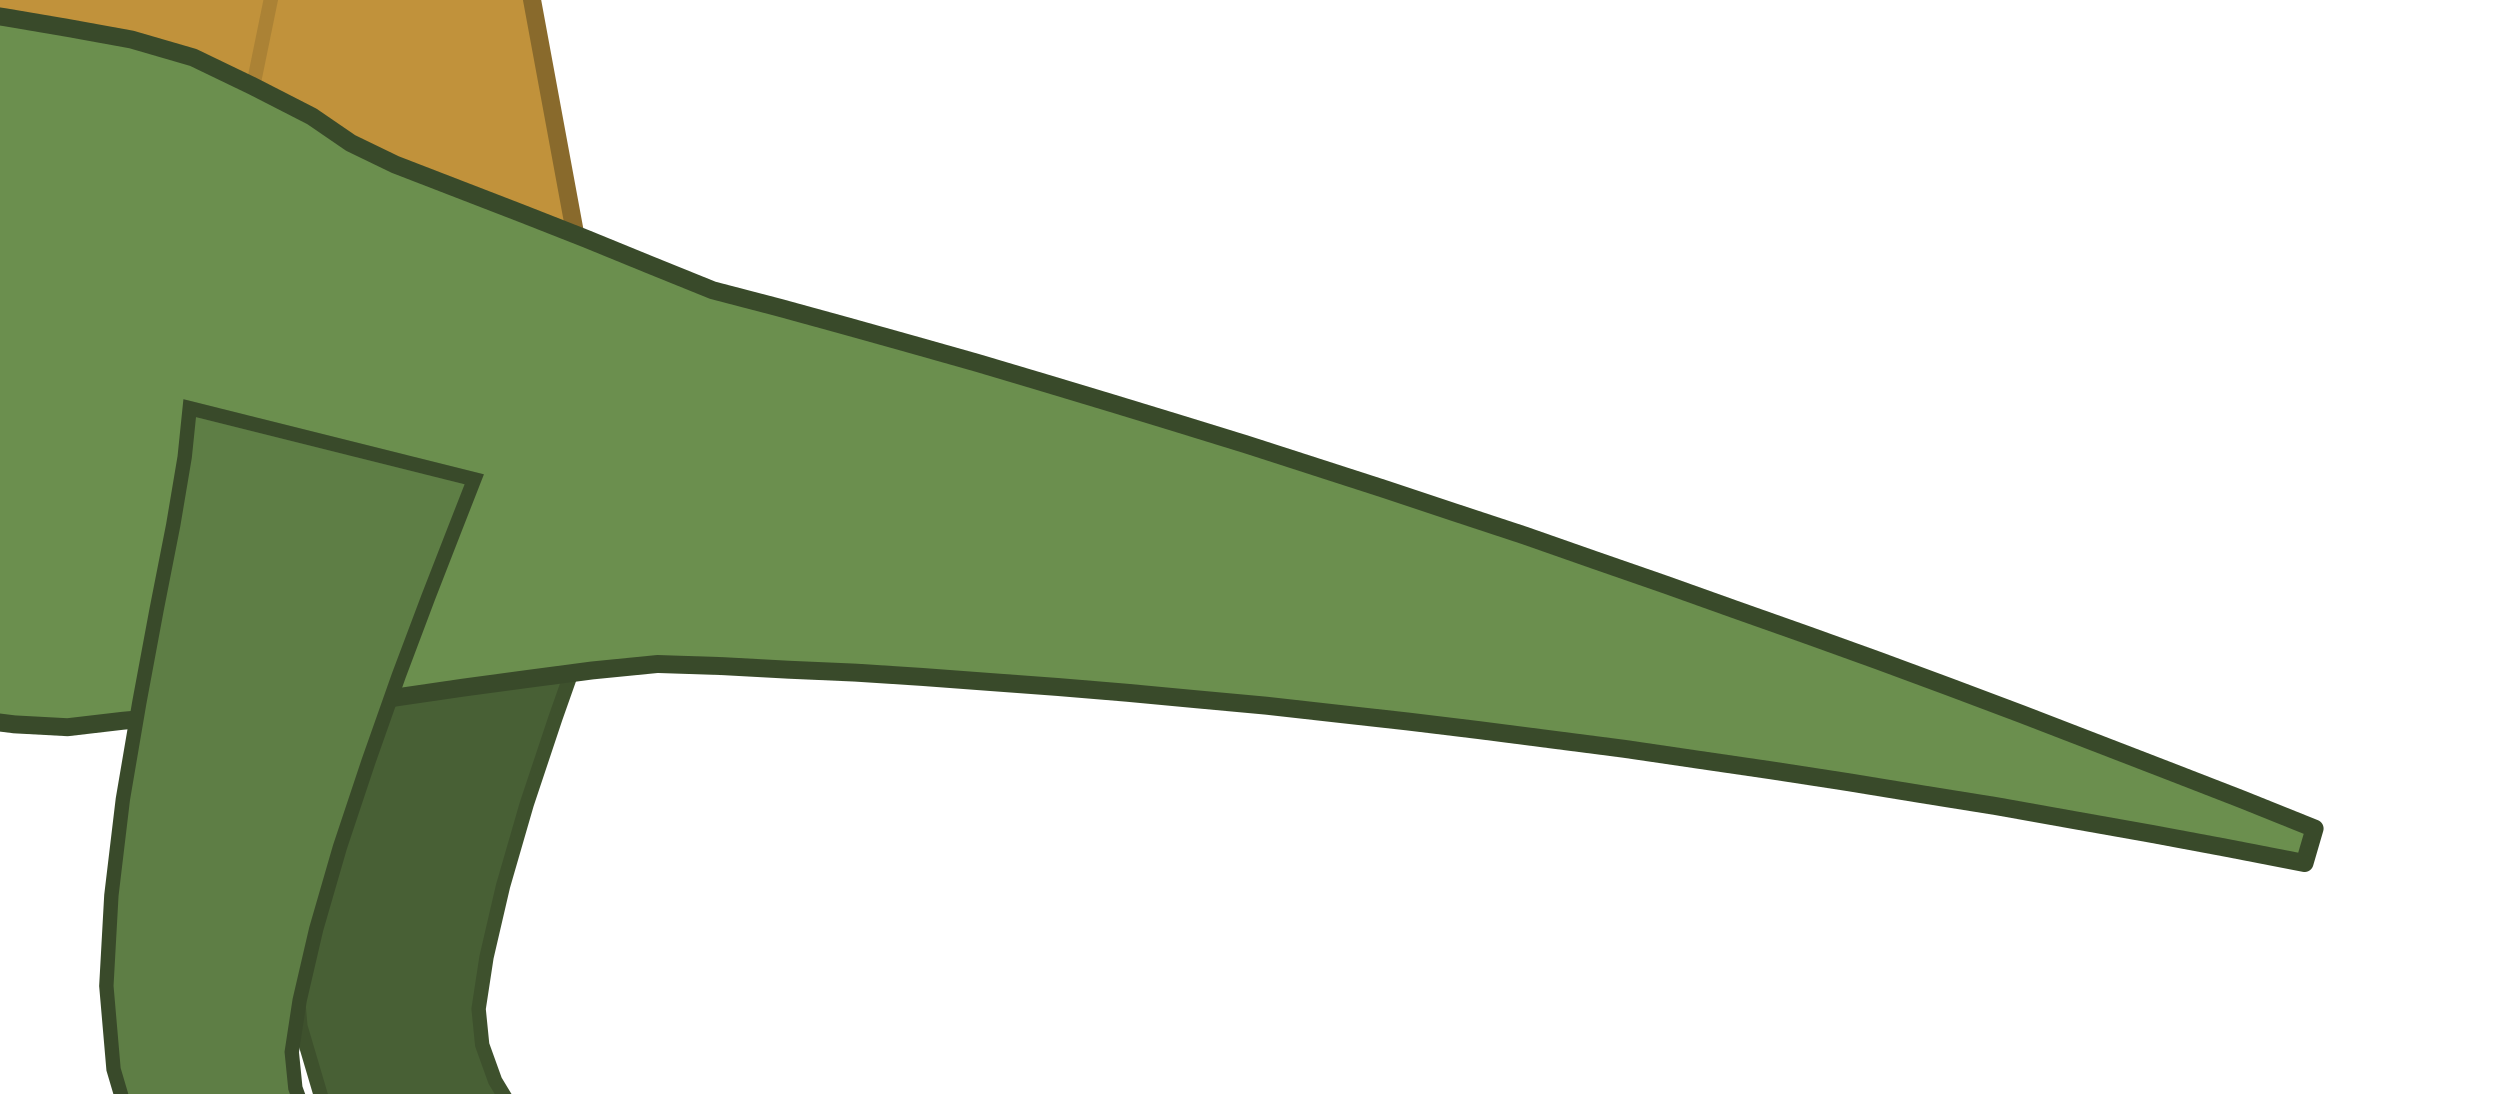
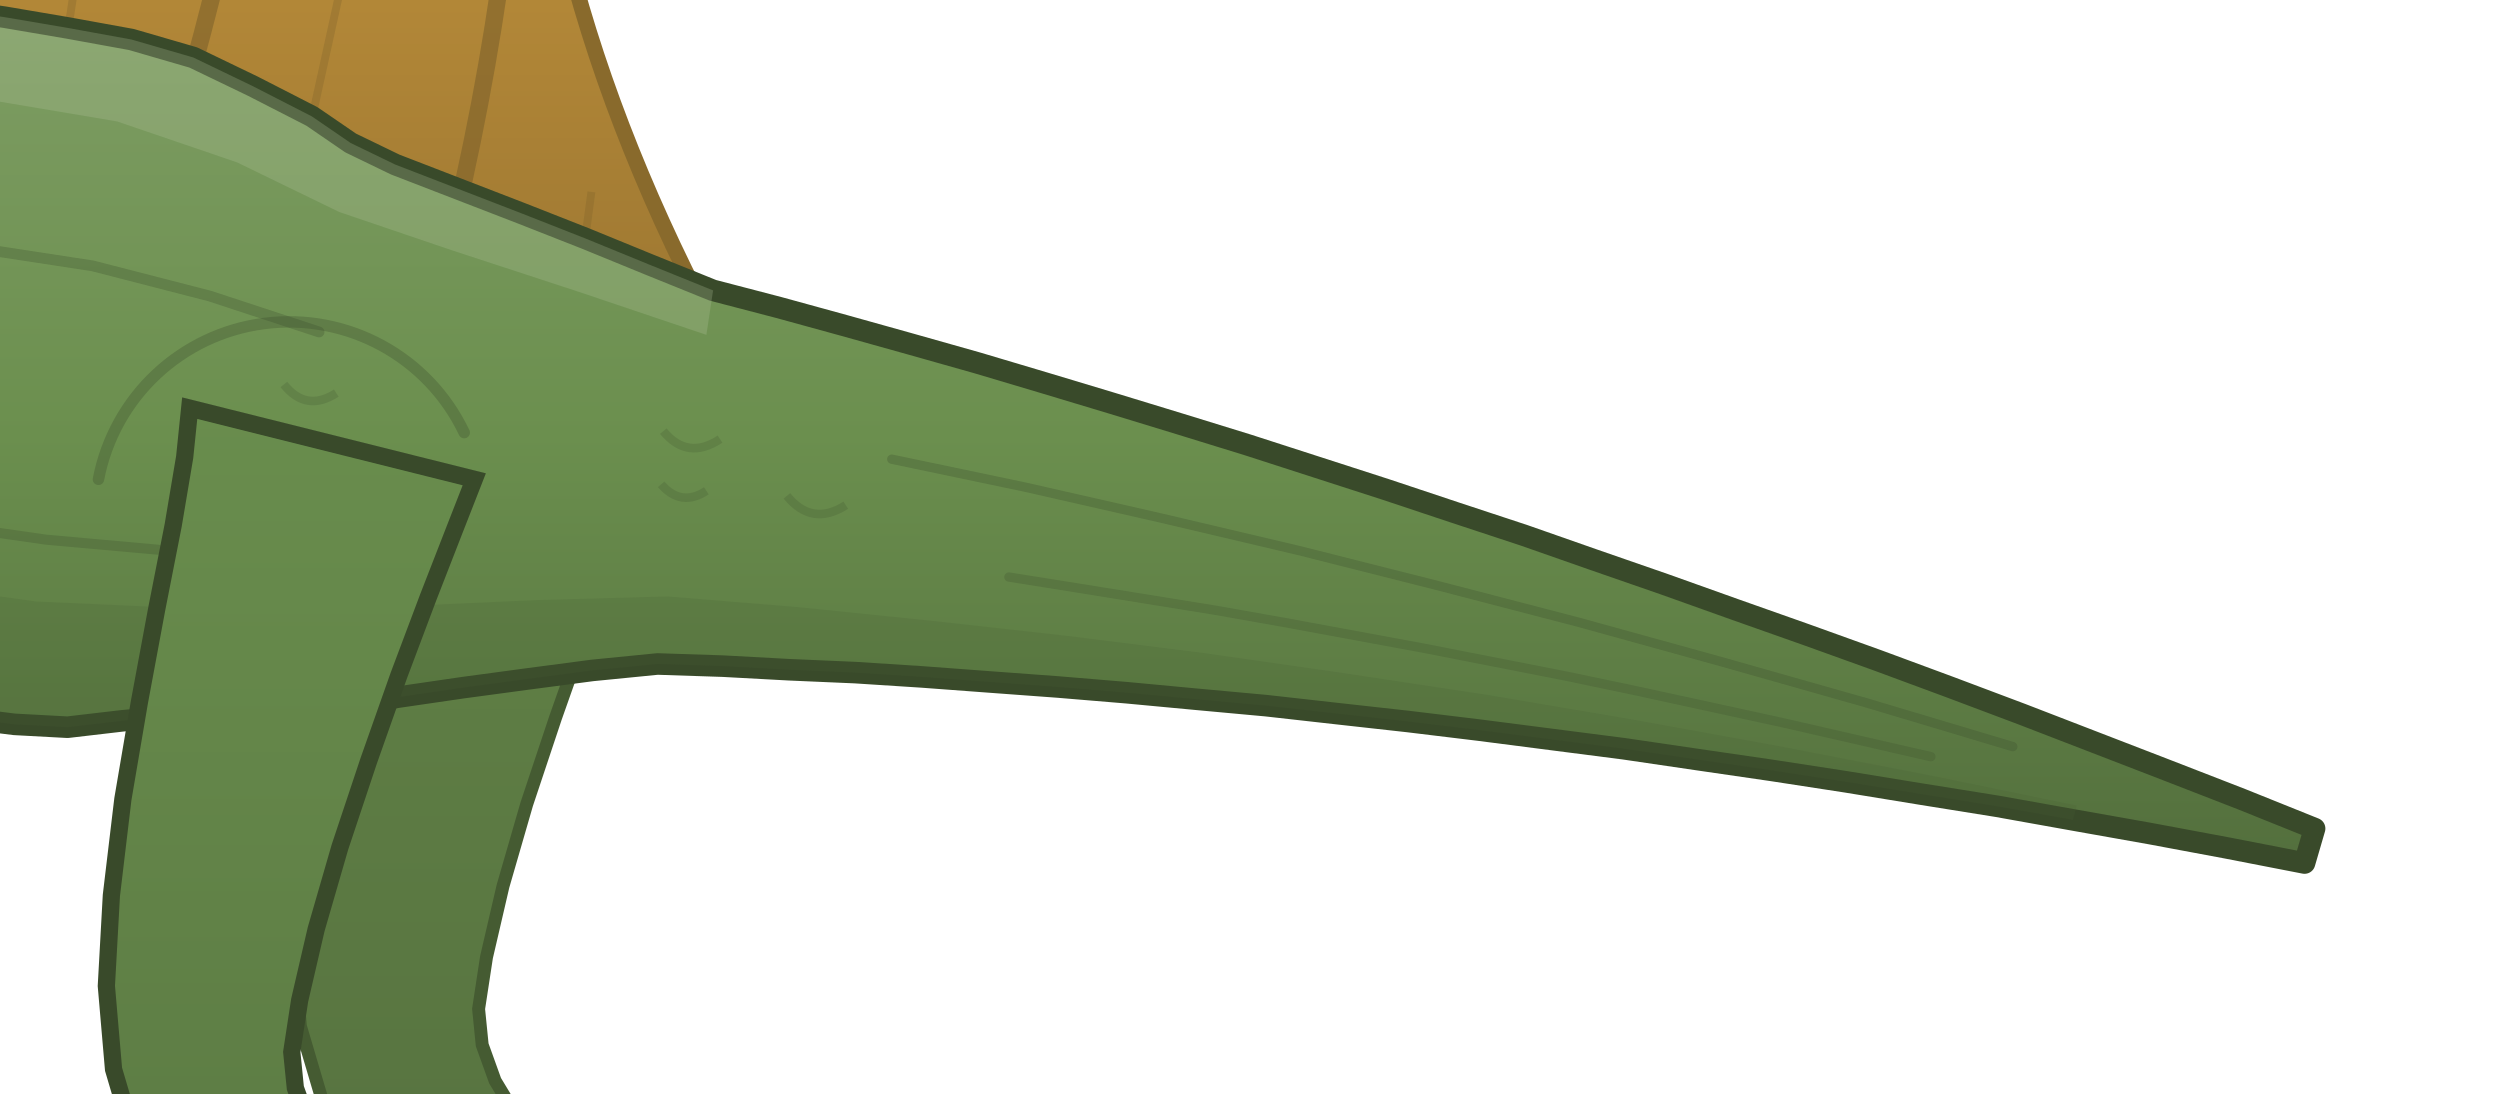
<svg xmlns="http://www.w3.org/2000/svg" viewBox="462.8 234.5 347.9 152.2" role="img" aria-label="Spinosaurus tail">
-   <path d="M515.2 285.3L514.5 292.1L512.9 301.6L510.6 313.3L508.2 326.2L505.9 339.7L504.3 353.1L503.6 365.7L504.6 377.3L507.7 387.8L512.8 396.6L518.8 403.5L525 409.2L530.6 413.9L535.3 417.8L538.4 420.9L540.1 423.2L539.7 425.7L538.4 428.8L536.2 432.3L533.3 435.9L530 439.4L526.7 442.8L523.6 445.9L521.4 448.5L536.6 459.5L537.8 457.3L540 454.4L543.1 450.5L546.4 445.8L549.8 440.6L552.5 434.7L554.2 428L553.9 420.8L552 413.5L548.2 407L543.7 401.2L539 395.6L534.9 390.2L531.7 384.9L529.9 379.9L529.4 374.9L530.5 367.7L532.8 357.8L536.1 346.4L540.1 334.4L544.3 322.5L548.4 311.6L552.1 302.1L554.8 295.2Z" fill="#486035" stroke="#3e512d" stroke-width="2" />
-   <ellipse cx="527" cy="461" rx="24.2" ry="6.5" fill="#486035" stroke="#3e512d" stroke-width="2" />
-   <path d="M378.3 284.2L378.3 287.4L378.3 291.7L378.3 296.7L378.2 302.3L378.1 308.2L377.9 314L377.7 319.4L377.4 324.2L376.8 328.7L376.1 333.4L375.2 338L374.3 342.6L373.5 346.8L372.7 350.6L372 353.8L371.6 356.3L377.9 357.8L378.6 355.4L379.5 352.3L380.6 348.6L381.8 344.3L383 339.8L384.2 335L385.2 330.2L386.1 325.4L387 320.4L387.8 314.8L388.5 308.9L389.1 303L389.7 297.4L390.3 292.3L390.8 288.1L391.2 285Z" fill="#486035" stroke="#3e512d" stroke-width="2" />
-   <path d="M374.7 357.1L365.7 366.1L379.7 364.1Z" fill="#486035" stroke="#3e512d" stroke-width="1.5" />
-   <path d="M543.7 271.7L543.7 271.7L519.6 141L460.7 89.2L392.8 127.6L366.7 253.2L366.7 253.2L392.8 239.3L445.5 238.4L497.2 250.5L543.7 271.7Z" fill="#c1923b" stroke="#896a2c" stroke-width="2.5" stroke-linejoin="round" />
-   <path d="M543.7 271.7L543.7 271.7" stroke="#997530" stroke-width="2" opacity="0.55" />
-   <path d="M497.2 250.5L519.6 141" stroke="#997530" stroke-width="2" opacity="0.55" />
-   <path d="M445.5 238.4L460.7 89.2" stroke="#997530" stroke-width="2" opacity="0.55" />
-   <path d="M392.8 239.3L392.8 127.6" stroke="#997530" stroke-width="2" opacity="0.55" />
-   <path d="M366.7 253.2L366.7 253.2" stroke="#997530" stroke-width="2" opacity="0.55" />
  <defs>
    <clipPath id="bod-part-spinosaurus-tail">
      <path d="M784.9 349.8L774.7 345.7L764.4 341.7L754.3 337.8L744.2 333.9L734.1 330.1L724.1 326.4L714.1 322.8L704.2 319.3L694.4 315.8L684.6 312.4L674.9 309L665.2 305.8L655.6 302.6L646 299.5L636.4 296.4L627 293.5L617.5 290.6L608.2 287.8L598.8 285L589.6 282.4L580.3 279.8L571.2 277.3L562 274.9L553.1 271.3L544.3 267.7L535.4 264.2L526.6 260.8L517.8 257.4L511.6 254.4L506.2 250.7L498 246.5L489.7 242.5L481.1 240L472.3 238.4L463.5 236.9L454.7 235.6L445.9 234.4L437.1 233.4L428.2 232.5L419.4 231.8L410.5 232.8L401.6 234L392.8 235.3L384 236.8L375.3 238.4L366.6 240.2L358 242.1L362.2 245.2L369.1 250L361.4 248.2L353.8 246.6L346.3 245.4L338.9 244.5L331.6 243.8L324.9 242.4L319.4 239L313.8 235.9L308.1 232.9L302.3 230.1L296.4 227.5L290.4 225.2L284.4 223L278 222.6L271.6 222.7L265.2 223.1L258.9 223.6L252.7 224.4L246.6 225.5L240.5 226.8L234.4 228.3L228.5 230L222.6 231.9L216.8 234L211.1 236.3L205.4 238.8L199.8 241.5L194.3 244.4L197.7 255.8L203.7 255.2L209.4 254.9L215 254.8L220.5 254.9L226 255.3L231.3 255.8L236.5 256.5L241.5 257.4L246.5 258.5L251.4 259.7L256.1 261.2L260.8 262.8L265.3 264.6L269.7 266.5L274.1 268.3L278.9 268.8L283.6 269.5L288.4 270.4L293.3 271.5L298.2 272.7L303.1 274.2L308.1 275.9L311.9 280L315.1 285.2L318 290.6L320.9 296L323.6 301.6L326.2 307.2L343.3 320L363.5 321.9L370.9 322.8L378.3 323.9L385.6 325.1L392.8 326.4L400 327.9L407.2 329.5L414.3 331.1L421.5 331.3L428.7 331.7L435.9 332.2L443.1 332.8L450.3 333.5L457.6 334.4L464.8 335.3L472.2 335.7L479.9 334.8L487.7 334.1L498.4 334L509.6 332.9L518.3 331.5L527.2 330.2L536.1 329L545.2 327.8L554.3 326.9L563.4 327.2L572.6 327.7L581.8 328.1L591.1 328.7L600.5 329.4L610 330.1L619.6 330.9L629.2 331.8L639 332.7L648.8 333.8L658.7 334.9L668.6 336.1L678.7 337.4L688.8 338.7L699 340.2L709.3 341.7L719.7 343.3L730.1 345L740.7 346.7L751.3 348.6L762 350.5L772.7 352.5L783.5 354.6Z" />
    </clipPath>
+     <linearGradient id="gb-part-spinosaurus-tail" x1="0" y1="0" x2="0" y2="1">
+       <stop offset="0" stop-color="#82a068" />
+       <stop offset="0.55" stop-color="#6b8f4e" />
+       <stop offset="1" stop-color="#536f3d" />
+     </linearGradient>
+     <linearGradient id="gl-part-spinosaurus-tail" x1="0" y1="0" x2="0" y2="1">
+       <stop offset="0" stop-color="#698d4d" />
+       <stop offset="0.55" stop-color="#5e7e45" />
+       <stop offset="1" stop-color="#526c3c" />
+     </linearGradient>
+     <linearGradient id="gf-part-spinosaurus-tail" x1="0" y1="0" x2="0" y2="1">
+       <stop offset="0" stop-color="#628347" />
+       <stop offset="0.55" stop-color="#597641" />
+       <stop offset="1" stop-color="#506a3a" />
+     </linearGradient>
+     <linearGradient id="sl-part-spinosaurus-tail" x1="0" y1="0" x2="0" y2="1">
+       <stop offset="0" stop-color="#d3b171" />
+       <stop offset="0.55" stop-color="#c1923b" />
+       <stop offset="1" stop-color="#9e7832" />
+     </linearGradient>
  </defs>
-   <path d="M784.9 349.8L774.7 345.7L764.4 341.7L754.3 337.8L744.2 333.9L734.1 330.1L724.1 326.4L714.1 322.8L704.2 319.3L694.4 315.8L684.6 312.4L674.9 309L665.2 305.8L655.6 302.6L646 299.5L636.4 296.4L627 293.5L617.5 290.6L608.2 287.8L598.8 285L589.6 282.4L580.3 279.8L571.2 277.3L562 274.9L553.1 271.3L544.3 267.7L535.4 264.2L526.6 260.8L517.8 257.4L511.6 254.4L506.2 250.7L498 246.5L489.7 242.5L481.1 240L472.3 238.4L463.5 236.9L454.7 235.6L445.9 234.4L437.1 233.4L428.2 232.5L419.4 231.8L410.5 232.8L401.6 234L392.8 235.3L384 236.8L375.3 238.4L366.6 240.2L358 242.1L362.2 245.2L369.1 250L361.4 248.2L353.8 246.6L346.3 245.4L338.9 244.5L331.6 243.8L324.9 242.4L319.4 239L313.8 235.9L308.1 232.9L302.3 230.1L296.4 227.5L290.4 225.2L284.4 223L278 222.6L271.6 222.7L265.2 223.1L258.9 223.6L252.7 224.4L246.6 225.5L240.5 226.8L234.4 228.3L228.5 230L222.6 231.9L216.8 234L211.1 236.3L205.4 238.8L199.8 241.5L194.3 244.4L197.7 255.8L203.7 255.2L209.4 254.9L215 254.8L220.5 254.9L226 255.3L231.3 255.8L236.5 256.5L241.5 257.4L246.5 258.5L251.4 259.7L256.1 261.2L260.8 262.8L265.3 264.6L269.7 266.5L274.1 268.3L278.9 268.8L283.6 269.5L288.4 270.4L293.3 271.5L298.2 272.7L303.1 274.2L308.1 275.9L311.9 280L315.1 285.2L318 290.6L320.9 296L323.6 301.6L326.2 307.2L343.3 320L363.5 321.9L370.9 322.8L378.3 323.9L385.6 325.1L392.8 326.4L400 327.9L407.2 329.5L414.3 331.1L421.5 331.3L428.7 331.7L435.9 332.2L443.1 332.8L450.3 333.5L457.6 334.4L464.8 335.3L472.2 335.7L479.9 334.8L487.7 334.1L498.4 334L509.6 332.9L518.3 331.5L527.2 330.2L536.1 329L545.2 327.8L554.3 326.9L563.4 327.2L572.6 327.7L581.8 328.1L591.1 328.7L600.5 329.4L610 330.1L619.6 330.9L629.2 331.8L639 332.7L648.8 333.8L658.7 334.9L668.6 336.1L678.7 337.4L688.8 338.7L699 340.2L709.3 341.7L719.7 343.3L730.1 345L740.7 346.7L751.3 348.6L762 350.5L772.7 352.5L783.5 354.6Z" fill="#6b8f4e" stroke="#394a2a" stroke-width="2.5" stroke-linejoin="round" />
+   <path d="M515.2 285.3L514.5 292.1L512.9 301.6L510.6 313.3L508.2 326.2L505.9 339.7L504.3 353.1L503.6 365.7L504.6 377.3L507.7 387.8L512.8 396.6L518.8 403.5L525 409.2L530.6 413.9L535.3 417.8L538.4 420.9L540.1 423.2L539.7 425.7L538.4 428.8L536.2 432.3L533.3 435.9L530 439.4L526.7 442.8L523.6 445.9L521.4 448.5L536.6 459.5L537.8 457.3L540 454.4L543.1 450.5L546.4 445.8L549.8 440.6L552.5 434.7L554.2 428L553.9 420.8L552 413.5L548.2 407L543.7 401.2L539 395.6L534.9 390.2L531.7 384.9L529.9 379.9L529.4 374.9L530.5 367.7L532.8 357.8L536.1 346.4L540.1 334.4L544.3 322.5L548.4 311.6L552.1 302.1L554.8 295.2Z" fill="url(#gf-part-spinosaurus-tail)" stroke="#455b32" stroke-width="1.8" />
+   <ellipse cx="527" cy="461" rx="24.2" ry="6.5" fill="url(#gf-part-spinosaurus-tail)" stroke="#455b32" stroke-width="2" />
+   <path d="M519.7 456.8L518.1 463M529.9 456.8L528.3 463" fill="none" stroke="#394a2a" stroke-width="1.2" opacity="0.45" />
+   <path d="M378.3 284.2L378.3 287.4L378.3 291.7L378.3 296.7L378.2 302.3L378.1 308.2L377.9 314L377.7 319.4L377.4 324.2L376.8 328.7L376.1 333.4L375.2 338L374.3 342.6L373.5 346.8L372.7 350.6L372 353.8L371.6 356.3L377.9 357.8L378.6 355.4L379.5 352.3L380.6 348.6L381.8 344.3L383 339.8L384.2 335L385.2 330.2L386.1 325.4L387 320.4L387.8 314.8L388.5 308.9L389.1 303L389.7 297.4L390.3 292.3L390.8 288.1L391.2 285Z" fill="url(#gf-part-spinosaurus-tail)" stroke="#455b32" stroke-width="1.8" />
+   <path d="M374.7 357.1L365.7 366.1L379.7 364.1Z" fill="url(#gf-part-spinosaurus-tail)" stroke="#455b32" stroke-width="1.5" />
+   <path d="M561.5 278.8Q533.2 224.7 536.7 175.2Q521.5 162.6 511.4 126.6Q488.3 132.6 469.8 108.5Q440.9 126.8 414.5 114.9Q393.4 145.6 372.3 152.3Q369.7 205.8 366.7 253.2Q374.7 259.3 366.7 253.2L366.7 253.2L375.5 242.4L410.3 236.8L454.2 239.6L489 246.4L526.2 264.7L561.5 278.8Z" fill="url(#sl-part-spinosaurus-tail)" stroke="#896a2c" stroke-width="2.2" stroke-linejoin="round" />
+   <path d="M526.2 264.7Q536.1 222.5 536.2 179.2" fill="none" stroke="#7d6129" stroke-width="2.4" opacity="0.6" stroke-linecap="round" />
+   <path d="M489 246.4Q504.7 189.4 510.7 130.5" fill="none" stroke="#7d6129" stroke-width="2.4" opacity="0.6" stroke-linecap="round" />
+   <path d="M454.2 239.6Q466.8 176.6 469.4 112.5" fill="none" stroke="#7d6129" stroke-width="2.4" opacity="0.6" stroke-linecap="round" />
+   <path d="M410.3 236.8Q417.3 178 414.3 118.9" fill="none" stroke="#7d6129" stroke-width="2.4" opacity="0.6" stroke-linecap="round" />
+   <path d="M375.5 242.4Q379 199.2 372.5 156.3" fill="none" stroke="#7d6129" stroke-width="2.4" opacity="0.6" stroke-linecap="round" />
+   <path d="M543.7 271.7L545.1 261.2" stroke="#7d6129" stroke-width="1.1" opacity="0.32" />
+   <path d="M505.4 254.6L519.3 191.5" stroke="#7d6129" stroke-width="1.1" opacity="0.32" />
+   <path d="M471.7 242.3L484.4 159.6" stroke="#7d6129" stroke-width="1.1" opacity="0.32" />
+   <path d="M436.7 237.4L443.8 154" stroke="#7d6129" stroke-width="1.1" opacity="0.32" />
+   <path d="M392.8 239.3L392.8 174.6" stroke="#7d6129" stroke-width="1.1" opacity="0.32" />
+   <path d="M358.3 246.1L357.6 235.5" stroke="#7d6129" stroke-width="1.1" opacity="0.32" />
+   <path d="M784.9 349.8L774.7 345.7L764.4 341.7L754.3 337.8L744.2 333.9L734.1 330.1L724.1 326.4L714.1 322.8L704.2 319.3L694.4 315.8L684.6 312.4L674.9 309L665.2 305.8L655.6 302.6L646 299.5L636.4 296.4L627 293.5L617.5 290.6L608.2 287.8L598.8 285L589.6 282.4L580.3 279.8L571.2 277.3L562 274.9L553.1 271.3L544.3 267.7L535.4 264.2L526.6 260.8L517.8 257.4L511.6 254.4L506.2 250.7L498 246.5L489.7 242.5L481.1 240L472.3 238.4L463.5 236.9L454.7 235.6L445.9 234.4L437.1 233.4L428.2 232.5L419.4 231.8L410.5 232.8L401.6 234L392.8 235.3L384 236.8L375.3 238.4L366.6 240.2L358 242.1L362.2 245.2L369.1 250L361.4 248.2L353.8 246.6L346.3 245.4L338.9 244.5L331.6 243.8L324.9 242.4L319.4 239L313.8 235.9L308.1 232.9L302.3 230.1L296.4 227.5L290.4 225.2L284.4 223L278 222.6L271.6 222.7L265.2 223.1L258.9 223.6L252.7 224.4L246.6 225.5L240.5 226.8L234.4 228.3L228.5 230L222.6 231.9L216.8 234L211.1 236.3L205.4 238.8L199.8 241.5L194.3 244.4L197.7 255.8L203.7 255.2L209.4 254.9L215 254.8L220.5 254.9L226 255.3L231.3 255.8L236.5 256.5L241.5 257.4L246.5 258.5L251.4 259.7L256.1 261.2L260.8 262.8L265.3 264.6L269.7 266.5L274.1 268.3L278.9 268.8L283.6 269.5L288.4 270.4L293.3 271.5L298.2 272.7L303.1 274.2L308.1 275.9L311.9 280L315.1 285.2L318 290.6L320.9 296L323.6 301.6L326.2 307.2L343.3 320L363.5 321.9L370.9 322.8L378.3 323.9L385.6 325.1L392.8 326.4L400 327.9L407.2 329.5L414.3 331.1L421.5 331.3L428.7 331.7L435.9 332.2L443.1 332.8L450.3 333.5L457.6 334.4L464.8 335.3L472.2 335.7L479.9 334.8L487.7 334.1L498.4 334L509.6 332.9L518.3 331.5L527.2 330.2L536.1 329L545.2 327.8L554.3 326.9L563.4 327.2L572.6 327.7L581.8 328.1L591.1 328.7L600.5 329.4L610 330.1L619.6 330.9L629.2 331.8L639 332.7L648.8 333.8L658.7 334.9L668.6 336.1L678.7 337.4L688.8 338.7L699 340.2L709.3 341.7L719.7 343.3L730.1 345L740.7 346.7L751.3 348.6L762 350.5L772.7 352.5L783.5 354.6Z" fill="url(#gb-part-spinosaurus-tail)" stroke="#394a2a" stroke-width="3" stroke-linejoin="round" />
+   <g clip-path="url(#bod-part-spinosaurus-tail)">
+     <path d="M751.2 348.8L730.1 345.3L709.2 342.1L688.7 339.2L668.5 336.6L648.6 334.4L629.1 332.5L609.9 330.9L591 329.6L572.4 328.6L554.2 328L536 330.2L518.1 332.9L498.2 335.6L479.6 336.6L464.5 337.2L450.1 335.4L435.7 334.1L421.4 333.3L407.1 331.4L392.8 328.3L378.3 325.6L363.6 323.4L325.3 308.4L320.2 297L314.6 286.1L307.8 276.6L311.1 269.9L319.4 277.9L326.8 287.1L333.9 296.9L362.5 307.5L377.7 308.5L392.8 310L407.8 312.1L422.7 313.6L437.7 314.6L452.7 316.1L467.8 318.2L483.2 318.9L500.8 319.7L519.8 318.8L537.6 318L555.7 317.5L574 319L592.5 320.9L611.4 323L630.5 325.4L650 328.2L669.8 331.2L689.8 334.6L710.2 338.3L730.9 342.3L751.8 346.6Z" fill="#475d34" opacity="0.2" />
+     <path d="M562.2 273.8L544.4 266.5L526.8 259.3L511.8 252.8L498.4 244.8L481.4 238.1L463.8 235L446.1 232.5L428.4 230.6L410.5 230.9L392.8 233.5L375.3 236.7L357.9 240.5L370 248.9L354.5 245.7L339.4 243.7L325.3 241.8L314.1 235.1L302.5 229.3L290.7 224.3L278.2 221.7L265.3 222.3L252.7 223.7L240.4 226.1L228.4 229.4L216.7 233.6L205.3 238.5L205.9 240.7L217.3 236.5L228.8 233.1L240.6 230.4L252.6 228.7L264.7 227.8L277 227.9L289 230.4L300.6 234.9L311.9 240.3L322.9 246.4L336 249.4L349.9 252.6L364 256.9L358.7 251.7L375.7 248.6L392.8 246.2L410.1 244.4L427.4 244.4L444.7 246.2L461.9 248.5L479.1 251.4L495.8 257.1L510 264L525.6 269.3L543.3 275.1L561.1 281.1Z" fill="#b4c59f" opacity="0.26" />
+   </g>
+   <g clip-path="url(#bod-part-spinosaurus-tail)">
+     <g fill="none" stroke="#394a2a" stroke-width="1.2" opacity="0.2">
+       <path d="M328.8 269.8Q323.4 270.9 321.8 265.7" />
+       <path d="M342.1 290.9Q338.1 291.3 337.4 287.4" />
+       <path d="M312.8 260.1Q309.1 261.3 307.6 257.7" />
+       <path d="M397 295.4Q392.8 299.2 388.6 295.4" />
+       <path d="M411.5 289.8Q408.5 292.4 405.6 289.6" />
+       <path d="M563 295.6Q558.5 298.6 555.1 294.5" />
+       <path d="M445.9 273.3Q441.6 276.4 438 272.5" />
+       <path d="M352.4 296.3Q348.8 298.2 346.5 294.8" />
+       <path d="M515.9 312.7Q511.4 316 507.7 311.8" />
+       <path d="M309.8 252.4Q306.3 253.6 304.7 250.2" />
+       <path d="M305.7 250.4Q300.6 252.4 298.1 247.5" />
+       <path d="M372.3 274.6Q368.6 278.3 364.6 275" />
+       <path d="M321.8 257.7Q316.6 259.1 314.6 254.1" />
+       <path d="M453.6 272.7Q450 275.2 447.1 271.9" />
+       <path d="M451 294Q447.4 296.5 444.6 293.2" />
+       <path d="M438.3 261.5Q434.4 264.4 431.1 260.9" />
+       <path d="M306.4 263.6Q301.3 265.3 299.1 260.5" />
+       <path d="M580.5 304.8Q575.8 307.8 572.3 303.5" />
+       <path d="M339.9 262.3Q335.2 263.1 333.9 258.6" />
+       <path d="M509.6 289.2Q505.4 291.9 502.3 288" />
+       <path d="M345.7 266.6Q339.9 267.5 338.5 261.8" />
+       <path d="M561.1 302.8Q557.6 305.1 554.8 301.9" />
+     </g>
+     <g fill="none" stroke="#394a2a" stroke-linecap="round">
+       <path d="M319 254.1L308.3 248.8L297.4 244.2L291.9 242.2L280.8 238.9L275.1 238L263.7 237L258 236.8L246.5 237L240.8 237.5" stroke-width="1.5" opacity="0.3" />
+       <path d="M313.7 264.9L303.3 260.6L298.2 258.7L293 257.1L282.7 254.4L277.5 253.4L267.4 250.7L262.2 249.7L257 248.8" stroke-width="1.3" opacity="0.26" />
+       <path d="M507.2 280.7L492 275.7L475.7 271.5L450.9 267.7L434.3 265.8L417.7 264.6L401.1 265L384.5 265.9L368.1 267.4" stroke-width="1.5" opacity="0.28" />
+       <path d="M484.8 311L469.2 309.6L453.9 307.4L431 305.2L415.7 304.3L400.5 302.5L377.5 300.8L362 300.3L337.8 291.8" stroke-width="1.4" opacity="0.26" />
+       <path d="M742.9 338.4L722.5 332.3L702.4 326.6L682.5 321.1L662.9 316L643.5 311.1L624.4 306.6L605.5 302.3L586.9 298.4" stroke-width="1.3" opacity="0.28" />
+       <path d="M731.5 339.8L711 335.1L690.8 330.7L680.8 328.6L660.9 324.7L641.4 321.1L631.8 319.4L612.6 316.3L603.2 314.8" stroke-width="1.3" opacity="0.24" />
+       <path d="M476.5 301.2A27 27 0 0 1 527.4 294.7" stroke-width="1.6" opacity="0.3" />
+       <path d="M344.3 292.1A17.7 17.7 0 0 1 375.1 288.2" stroke-width="1.4" opacity="0.26" />
+     </g>
+   </g>
  <path d="M251.5 256.7L246.5 255.5L236.2 253.5L230.9 252.8L220 252L214.4 251.9L202.8 252.4" fill="none" stroke="#394a2a" stroke-width="2" opacity="0.7" />
+   <path d="M256.3 258.2Q257.7 253.3 262 249.6" fill="none" stroke="#394a2a" stroke-width="1.6" opacity="0.45" />
+   <path d="M209.2 243.5Q206.1 241.6 204.2 244.8" fill="none" stroke="#394a2a" stroke-width="1.6" opacity="0.75" />
  <g opacity="1">
    <path d="M246.5 256L244 262.4L241.4 254.9Z" fill="#f6f2e4" stroke="#8a7a52" stroke-width="0.8" />
-     <path d="M236.3 254L233.6 260.6L231 253.3Z" fill="#f6f2e4" stroke="#8a7a52" stroke-width="0.8" />
+     <path d="M236.3 254L233.6 258.7L231 253.3Z" fill="#f6f2e4" stroke="#8a7a52" stroke-width="0.8" />
    <path d="M231 253.3L225.6 259.9L220.1 252.5Z" fill="#f6f2e4" stroke="#8a7a52" stroke-width="0.8" />
-     <path d="M220.1 252.5L217.3 259.4L214.5 252.4Z" fill="#f6f2e4" stroke="#8a7a52" stroke-width="0.8" />
+     <path d="M220.1 252.5L217.3 257.5L214.5 252.4Z" fill="#f6f2e4" stroke="#8a7a52" stroke-width="0.8" />
    <path d="M208.8 252.5L205.9 259.7L203 252.8Z" fill="#f6f2e4" stroke="#8a7a52" stroke-width="0.8" />
  </g>
  <circle cx="269.4" cy="236.9" r="4.7" fill="#fdfaef" stroke="#394a2a" stroke-width="1.5" />
-   <circle cx="268.3" cy="236.9" r="2.1" fill="#1c1a14" />
-   <path d="M489.2 291.3L488.5 298.1L486.9 307.6L484.6 319.3L482.2 332.2L479.9 345.7L478.3 359.1L477.6 371.7L478.6 383.3L481.7 393.8L486.8 402.6L492.8 409.5L499 415.2L504.6 419.9L509.3 423.8L512.4 426.9L514.1 429.2L513.7 431.7L512.4 434.8L510.2 438.3L507.3 441.9L504 445.4L500.7 448.8L497.6 451.9L495.4 454.5L510.6 465.5L511.8 463.3L514 460.4L517.1 456.5L520.4 451.8L523.8 446.6L526.5 440.7L528.2 434L527.9 426.8L526 419.5L522.2 413L517.7 407.2L513 401.6L508.9 396.2L505.7 390.9L503.9 385.9L503.4 380.9L504.5 373.7L506.8 363.8L510.1 352.4L514.1 340.4L518.3 328.5L522.4 317.6L526.1 308.1L528.8 301.2Z" fill="#5e7e45" stroke="#394a2a" stroke-width="2" />
-   <ellipse cx="501" cy="464" rx="25.2" ry="7" fill="#5e7e45" stroke="#394a2a" stroke-width="2" />
-   <path d="M477.8 462L465.8 468L481.8 469Z" fill="#5e7e45" stroke="#394a2a" stroke-width="1.5" />
-   <path d="M352.3 290.2L352.3 293.4L352.3 297.7L352.3 302.7L352.2 308.3L352.1 314.2L351.9 320L351.7 325.4L351.4 330.2L350.8 334.7L350.1 339.4L349.2 344L348.3 348.6L347.5 352.8L346.7 356.6L346 359.8L345.6 362.3L351.9 363.8L352.6 361.4L353.5 358.3L354.6 354.6L355.8 350.3L357 345.8L358.2 341L359.2 336.2L360.1 331.4L361 326.4L361.8 320.8L362.5 314.9L363.1 309L363.7 303.4L364.3 298.3L364.8 294.1L365.2 291Z" fill="#5e7e45" stroke="#394a2a" stroke-width="2" />
-   <path d="M348.7 363.1L339.7 372.1L353.7 370.1Z" fill="#5e7e45" stroke="#394a2a" stroke-width="1.5" />
+   <circle cx="268.9" cy="236.9" r="2.9" fill="#c9983d" />
+   <circle cx="268.6" cy="236.9" r="1.6" fill="#1c1a14" />
+   <circle cx="267.9" cy="235.5" r="0.8" fill="#fdfaef" opacity="0.9" />
+   <path d="M277.7 229Q270.4 227.2 262 229.9" fill="none" stroke="#394a2a" stroke-width="2.2" stroke-linecap="round" />
+   <path d="M489.2 291.3L488.5 298.1L486.9 307.6L484.6 319.3L482.2 332.2L479.9 345.7L478.3 359.1L477.6 371.7L478.6 383.3L481.7 393.8L486.8 402.6L492.8 409.5L499 415.2L504.6 419.9L509.3 423.8L512.4 426.9L514.1 429.2L513.7 431.7L512.4 434.8L510.2 438.3L507.3 441.9L504 445.4L500.7 448.8L497.6 451.9L495.4 454.5L510.6 465.5L511.8 463.3L514 460.4L517.1 456.5L520.4 451.8L523.8 446.6L526.5 440.7L528.2 434L527.9 426.8L526 419.5L522.2 413L517.7 407.2L513 401.6L508.9 396.2L505.7 390.9L503.9 385.9L503.4 380.9L504.5 373.7L506.8 363.8L510.1 352.4L514.1 340.4L518.3 328.5L522.4 317.6L526.1 308.1L528.8 301.2Z" fill="url(#gl-part-spinosaurus-tail)" stroke="#394a2a" stroke-width="2.4" />
+   <ellipse cx="501" cy="464" rx="25.2" ry="7" fill="url(#gl-part-spinosaurus-tail)" stroke="#394a2a" stroke-width="2" />
+   <path d="M493.4 459.5L491.8 466.1M504 459.5L502.4 466.1" fill="none" stroke="#394a2a" stroke-width="1.2" opacity="0.45" />
+   <path d="M477.8 462L465.8 468L481.8 469Z" fill="url(#gl-part-spinosaurus-tail)" stroke="#394a2a" stroke-width="1.5" />
+   <path d="M352.3 290.2L352.3 293.4L352.3 297.7L352.3 302.7L352.2 308.3L352.1 314.2L351.9 320L351.7 325.4L351.4 330.2L350.8 334.7L350.1 339.4L349.2 344L348.3 348.6L347.5 352.8L346.7 356.6L346 359.8L345.6 362.3L351.9 363.8L352.6 361.4L353.5 358.3L354.6 354.6L355.8 350.3L357 345.8L358.2 341L359.2 336.2L360.1 331.4L361 326.4L361.8 320.8L362.5 314.9L363.1 309L363.7 303.4L364.3 298.3L364.8 294.1L365.2 291Z" fill="url(#gl-part-spinosaurus-tail)" stroke="#394a2a" stroke-width="2.4" />
+   <path d="M348.7 363.1L339.7 372.1L353.7 370.1Z" fill="url(#gl-part-spinosaurus-tail)" stroke="#394a2a" stroke-width="1.5" />
</svg>
